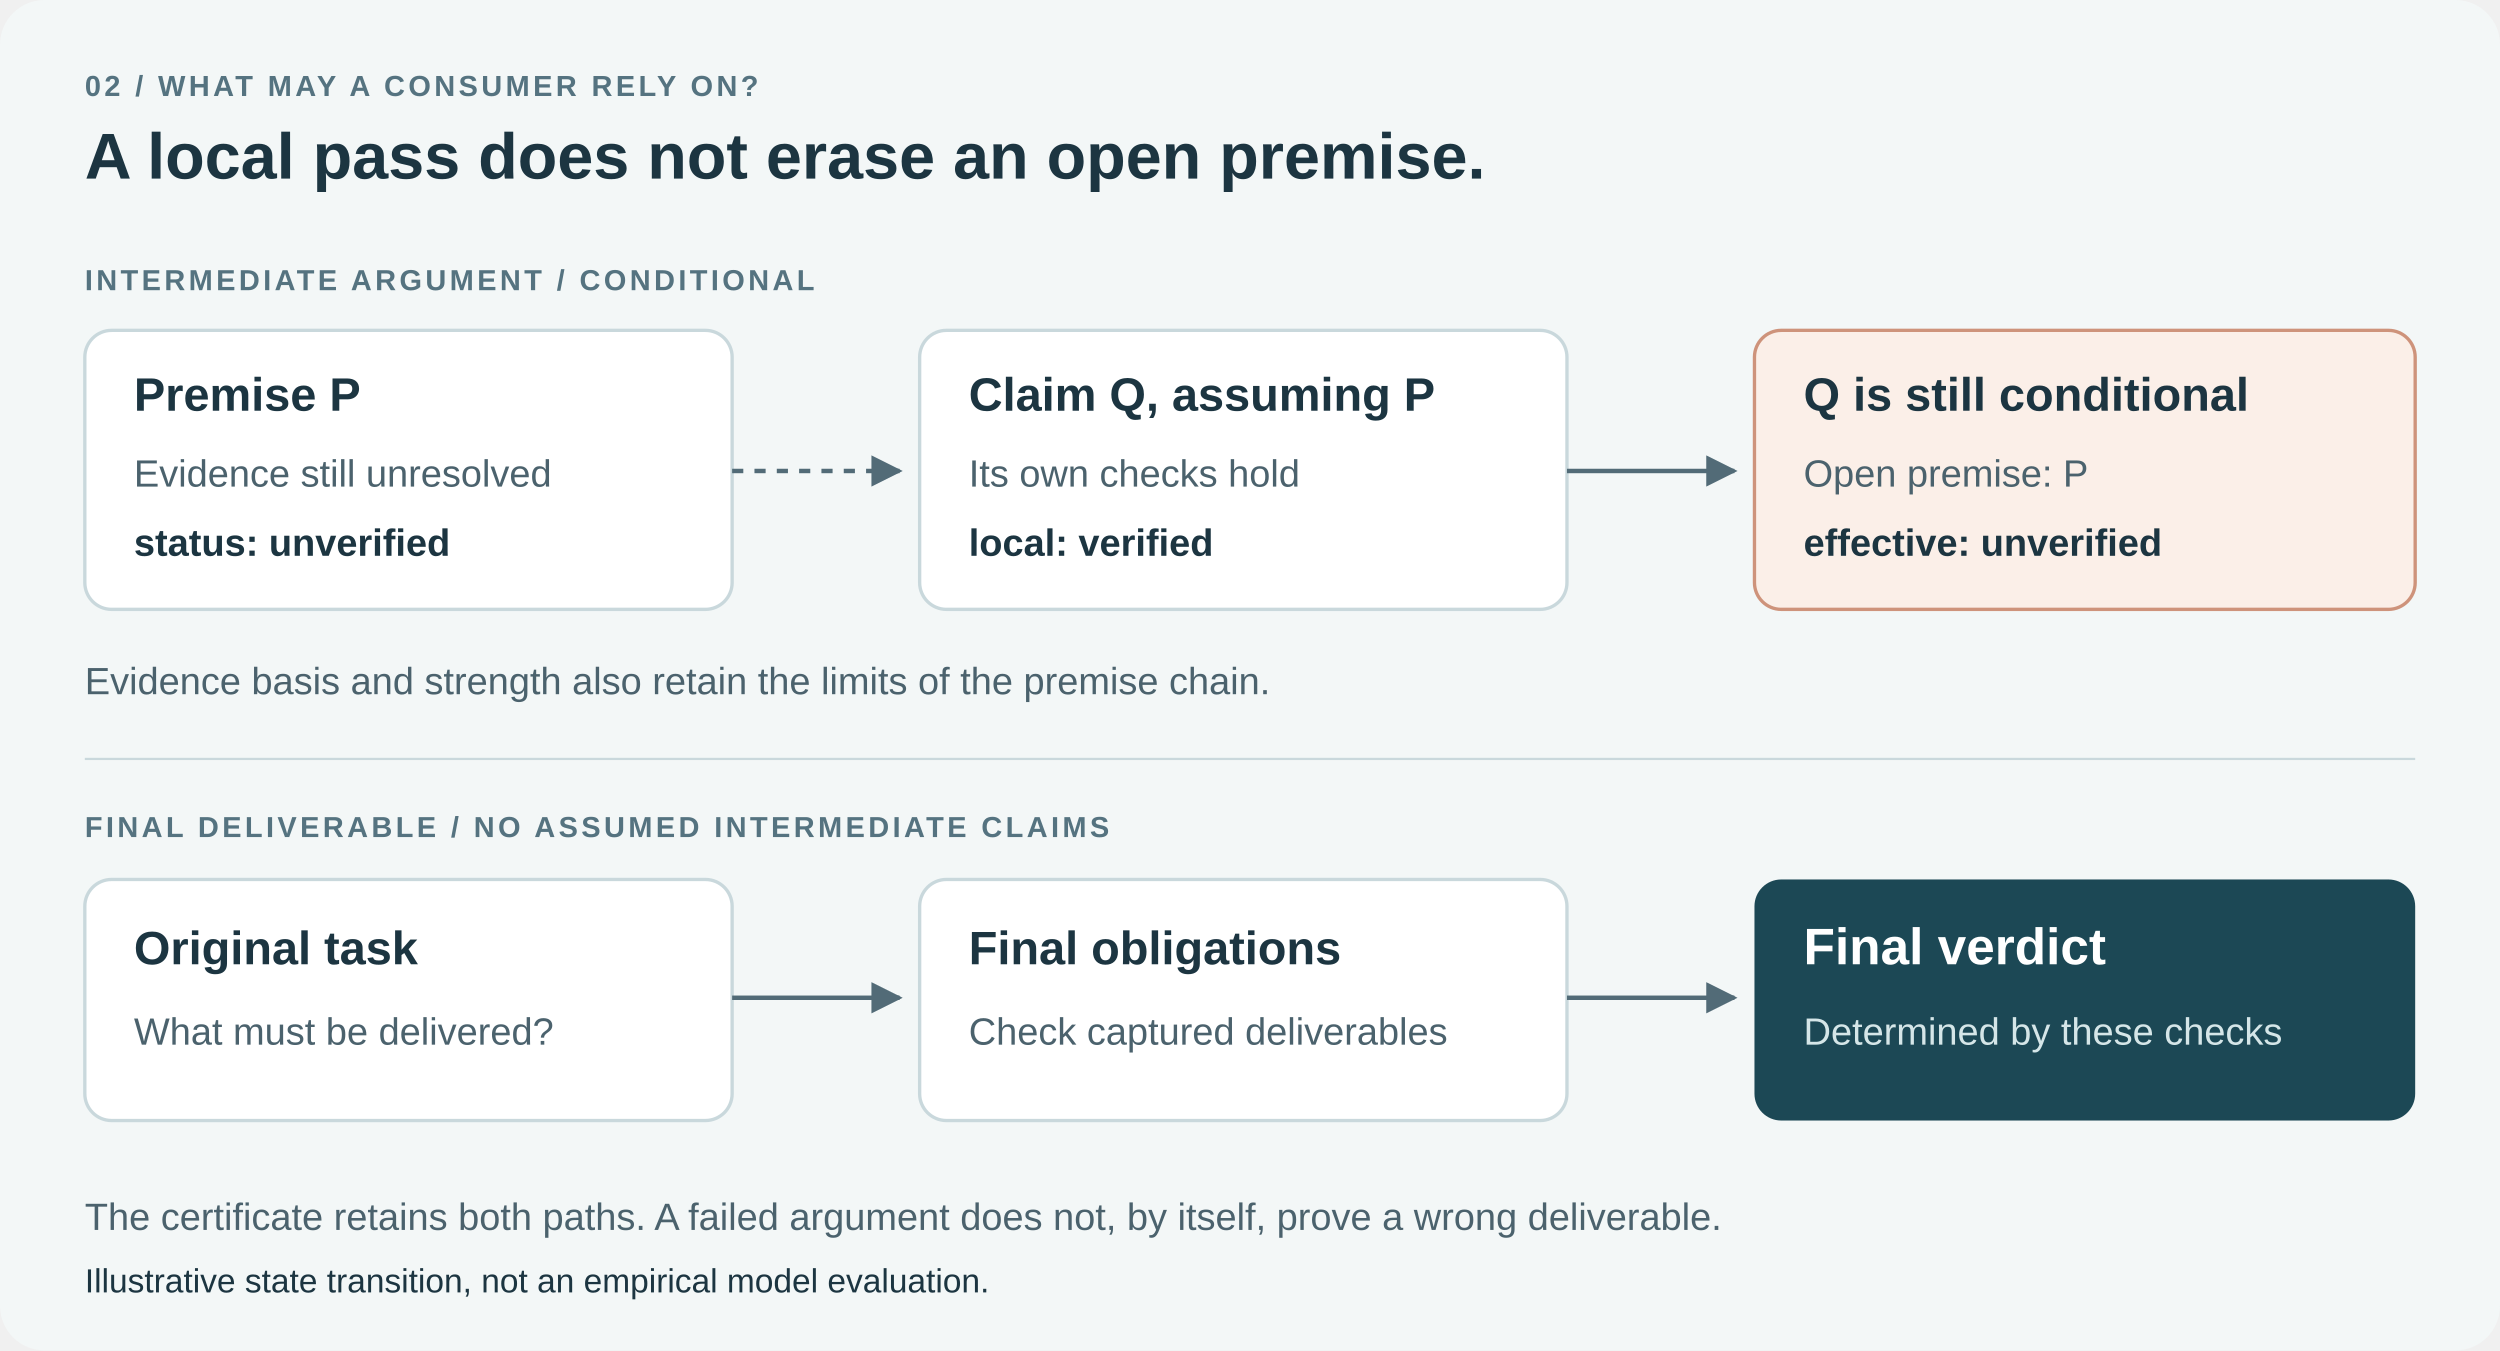
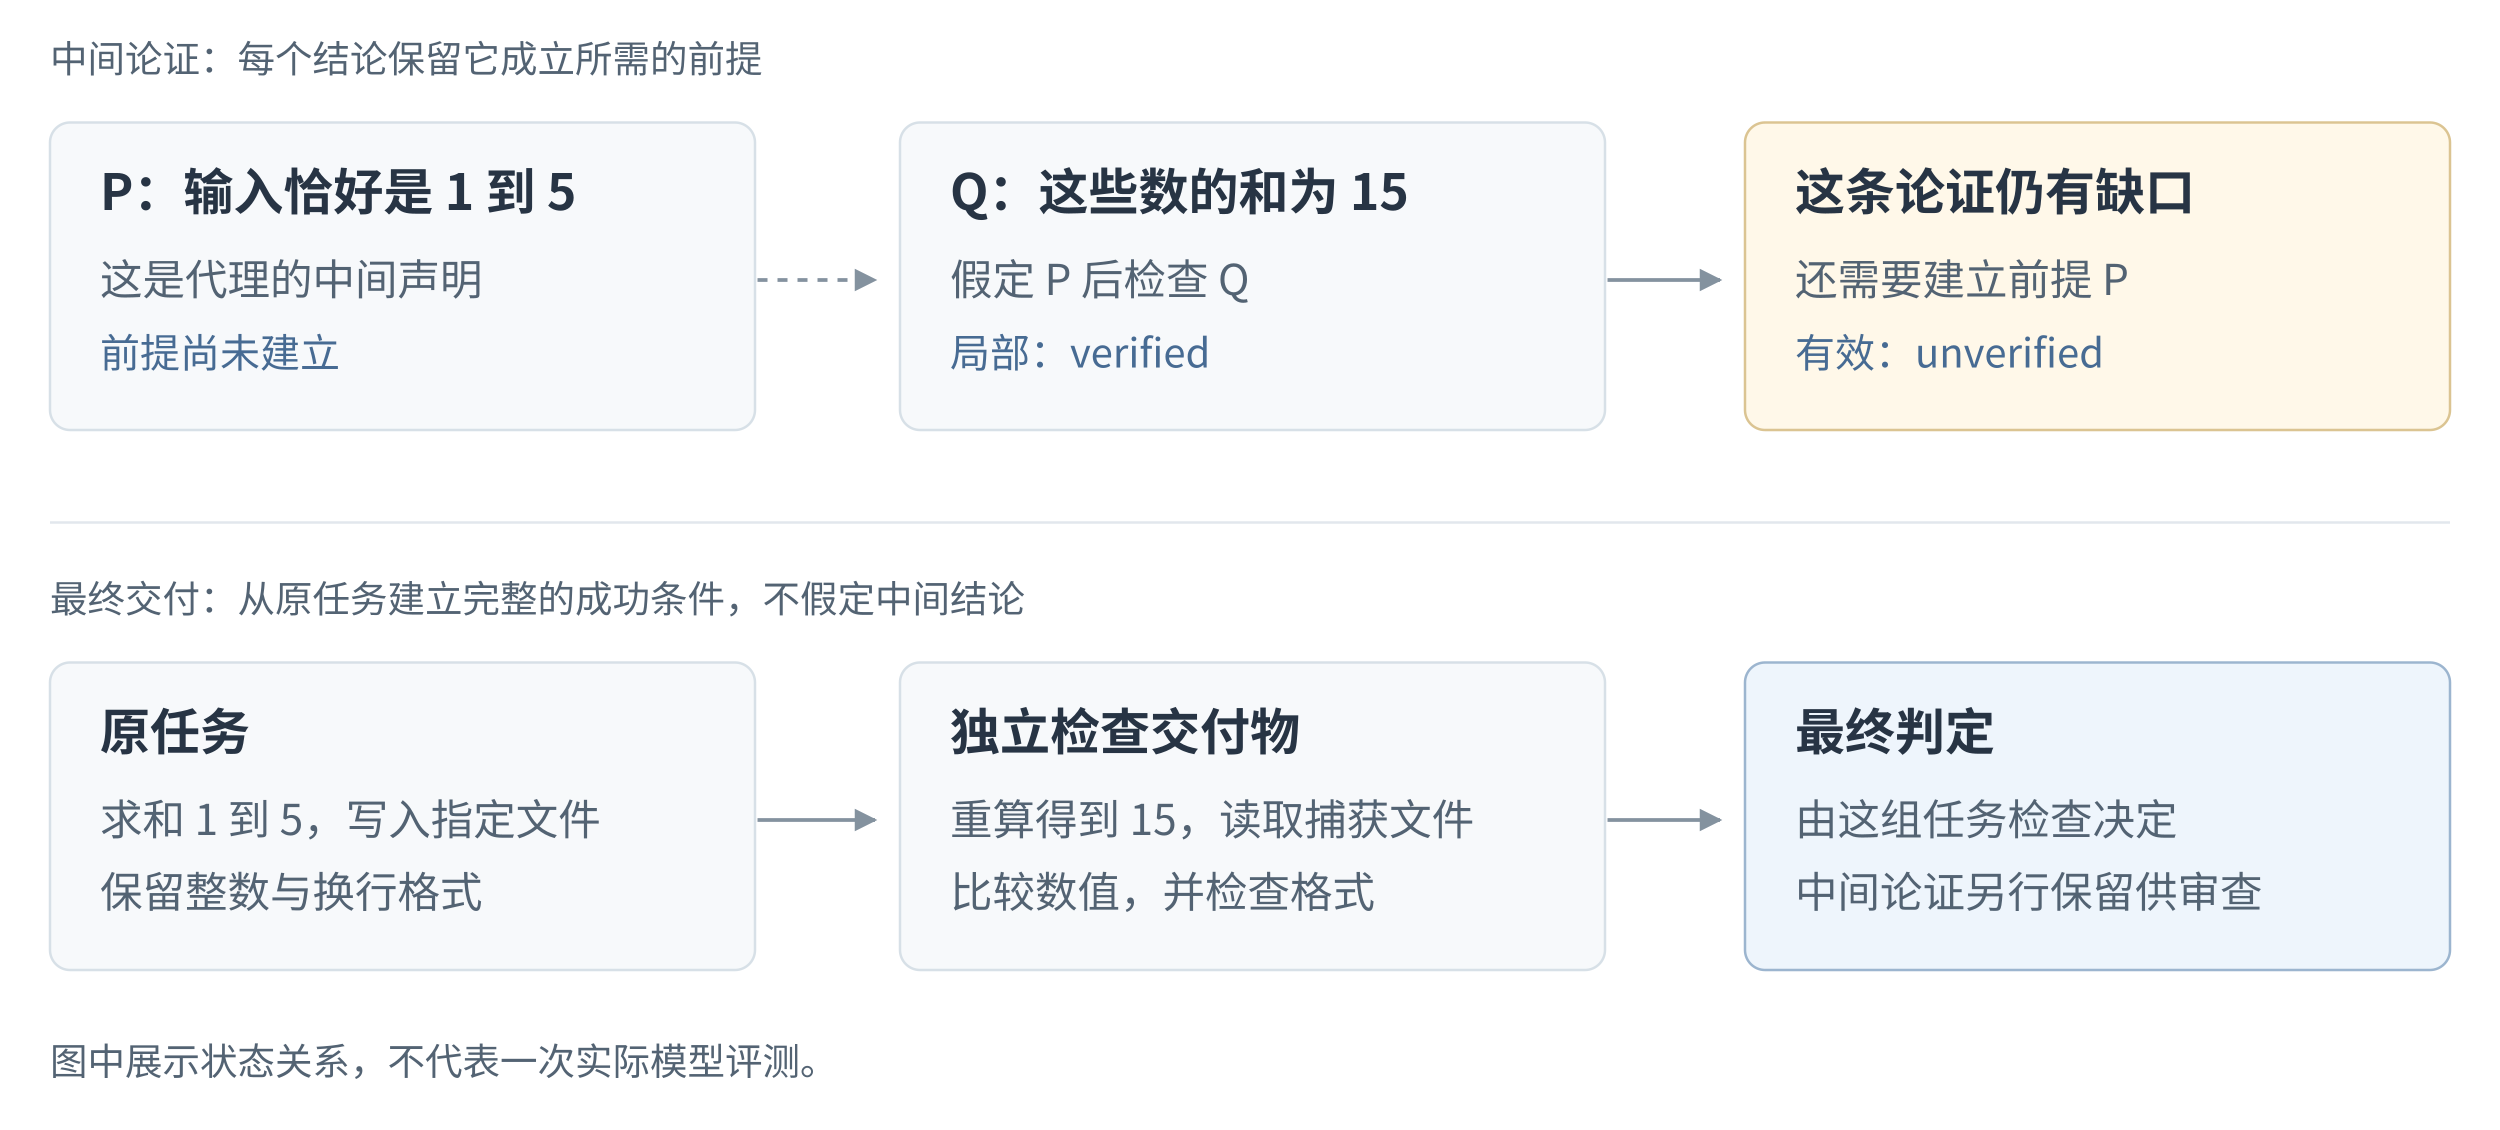
- <svg xmlns="http://www.w3.org/2000/svg" width="1120" height="605" viewBox="0 0 1120 605" role="img" aria-labelledby="title desc">
+ <svg xmlns="http://www.w3.org/2000/svg" width="1000" height="452" viewBox="0 0 1000 452" role="img" aria-labelledby="title desc">
  <defs>
-     <marker id="arrow" viewBox="0 0 10 10" refX="9" refY="5" markerWidth="7" markerHeight="7" orient="auto">
-       <path d="M0 0 10 5 0 10Z" fill="#526b77" />
+     <marker id="arrow" viewBox="0 0 10 10" refX="9" refY="5" markerWidth="6" markerHeight="6" orient="auto">
+       <path d="M0 0 10 5 0 10Z" fill="#84929f" />
    </marker>
    <style>
-       text{font-family:Arial,Helvetica,sans-serif;fill:#1c3541}
-       .label{font-size:13px;font-weight:700;letter-spacing:1.5px;fill:#557380}
-       .heading{font-size:21px;font-weight:700}
-       .body{font-size:17px;fill:#4b626d}
-       .wire{fill:none;stroke:#526b77;stroke-width:2;marker-end:url(#arrow)}
+       text{font-family:"Noto Sans CJK SC","PingFang SC","Microsoft YaHei",Arial,sans-serif;fill:#273444}
+       .label{font-size:15px;fill:#536373}
+       .name{font-size:20px;font-weight:600}
+       .body{font-size:17px;fill:#536373}
+       .state{font-size:16px;fill:#476b93}
+       .box{fill:#f7f9fb;stroke:#d7e0e7;rx:8}
+       .arrow{stroke:#84929f;stroke-width:1.5;fill:none;marker-end:url(#arrow)}
    </style>
  </defs>
-   <rect width="1120" height="605" rx="20" fill="#f3f7f7" />
-   <text x="38" y="43" class="label">02 / WHAT MAY A CONSUMER RELY ON?</text>
-   <text x="38" y="80" font-size="29" font-weight="700">A local pass does not erase an open premise.</text>
-   <text x="38" y="130" class="label">INTERMEDIATE ARGUMENT / CONDITIONAL</text>
-   <rect x="38" y="148" width="290" height="125" rx="12" fill="#fff" stroke="#c9d8dc" stroke-width="1.5" />
-   <text x="60" y="184" class="heading">Premise P</text>
-   <text x="60" y="218" class="body">Evidence still unresolved</text>
-   <text x="60" y="249" font-size="17" font-weight="700" fill="#a24d32">status: unverified</text>
-   <rect x="412" y="148" width="290" height="125" rx="12" fill="#fff" stroke="#c9d8dc" stroke-width="1.5" />
-   <text x="434" y="184" class="heading">Claim Q, assuming P</text>
-   <text x="434" y="218" class="body">Its own checks hold</text>
-   <text x="434" y="249" font-size="17" font-weight="700">local: verified</text>
-   <rect x="786" y="148" width="296" height="125" rx="12" fill="#fbefe8" stroke="#ce937b" stroke-width="1.5" />
-   <text x="808" y="184" class="heading">Q is still conditional</text>
-   <text x="808" y="218" class="body">Open premise: P</text>
-   <text x="808" y="249" font-size="17" font-weight="700">effective: unverified</text>
-   <path d="M328 211H403" class="wire" stroke-dasharray="5 5" />
-   <path d="M702 211H777" class="wire" />
-   <text x="38" y="311" class="body">Evidence basis and strength also retain the limits of the premise chain.</text>
-   <path d="M38 340H1082" stroke="#c9d8dc" />
-   <text x="38" y="375" class="label">FINAL DELIVERABLE / NO ASSUMED INTERMEDIATE CLAIMS</text>
-   <rect x="38" y="394" width="290" height="108" rx="12" fill="#fff" stroke="#c9d8dc" stroke-width="1.5" />
-   <text x="60" y="432" class="heading">Original task</text>
-   <text x="60" y="468" class="body">What must be delivered?</text>
-   <rect x="412" y="394" width="290" height="108" rx="12" fill="#fff" stroke="#c9d8dc" stroke-width="1.5" />
-   <text x="434" y="432" class="heading">Final obligations</text>
-   <text x="434" y="468" class="body">Check captured deliverables</text>
-   <rect x="786" y="394" width="296" height="108" rx="12" fill="#1c4855" />
-   <text x="808" y="432" font-size="23" font-weight="700" style="fill:#fff">Final verdict</text>
-   <text x="808" y="468" font-size="17" style="fill:#d5e6e8">Determined by these checks</text>
-   <path d="M328 447H403" class="wire" />
-   <path d="M702 447H777" class="wire" />
-   <text x="38" y="551" class="body">The certificate retains both paths. A failed argument does not, by itself, prove a wrong deliverable.</text>
-   <text x="38" y="579" font-size="15" fill="#557380">Illustrative state transition, not an empirical model evaluation.</text>
+   <rect width="1000" height="452" fill="#fff" />
+   <text x="20" y="29" class="label">中间论证：每个结论保留它成立所需的前提</text>
+   <rect x="20" y="49" width="282" height="123" class="box" />
+   <text x="40" y="84" class="name">P：输入恰好是 1 到 5</text>
+   <text x="40" y="118" class="body">这是代理的中间声明</text>
+   <text x="40" y="147" class="state">前提尚未建立</text>
+   <path d="M303 112H350" class="arrow" stroke-dasharray="4 4" />
+   <rect x="360" y="49" width="282" height="123" class="box" />
+   <text x="380" y="84" class="name">Q：这些数的和为 15</text>
+   <text x="380" y="118" class="body">假定 P 后检查 Q</text>
+   <text x="380" y="147" class="state">局部：verified</text>
+   <path d="M643 112H688" class="arrow" />
+   <rect x="698" y="49" width="282" height="123" rx="8" fill="#fff8e9" stroke="#dbc492" />
+   <text x="718" y="84" class="name">这条论证仍有缺口</text>
+   <text x="718" y="118" class="body">还需要建立前提 P</text>
+   <text x="718" y="147" class="state">有效：unverified</text>
+   <path d="M20 209H980" stroke="#e2e7ed" />
+   <text x="20" y="245" class="label">最终交付：从原任务建立完整的成功条件，不假定中间结论</text>
+   <rect x="20" y="265" width="282" height="123" class="box" />
+   <text x="40" y="300" class="name">原任务</text>
+   <text x="40" y="334" class="body">求和 1 到 5，写入指定文件</text>
+   <text x="40" y="363" class="body">保留整数与换行格式</text>
+   <path d="M303 328H350" class="arrow" />
+   <rect x="360" y="265" width="282" height="123" class="box" />
+   <text x="380" y="300" class="name">独立检查交付物</text>
+   <text x="380" y="334" class="body">重算得到 15，读取捕获文件</text>
+   <text x="380" y="363" class="body">比较数值，并检查格式</text>
+   <path d="M643 328H688" class="arrow" />
+   <rect x="698" y="265" width="282" height="123" rx="8" fill="#eef5fc" stroke="#9cb5cf" />
+   <text x="718" y="300" class="name">最终判定</text>
+   <text x="718" y="334" class="body">由这组任务检查决定</text>
+   <text x="718" y="363" class="body">中间论证另行保留供审查</text>
+   <text x="20" y="430" class="label">图中展示状态关系，不代表一次实际模型评测。</text>
</svg>
